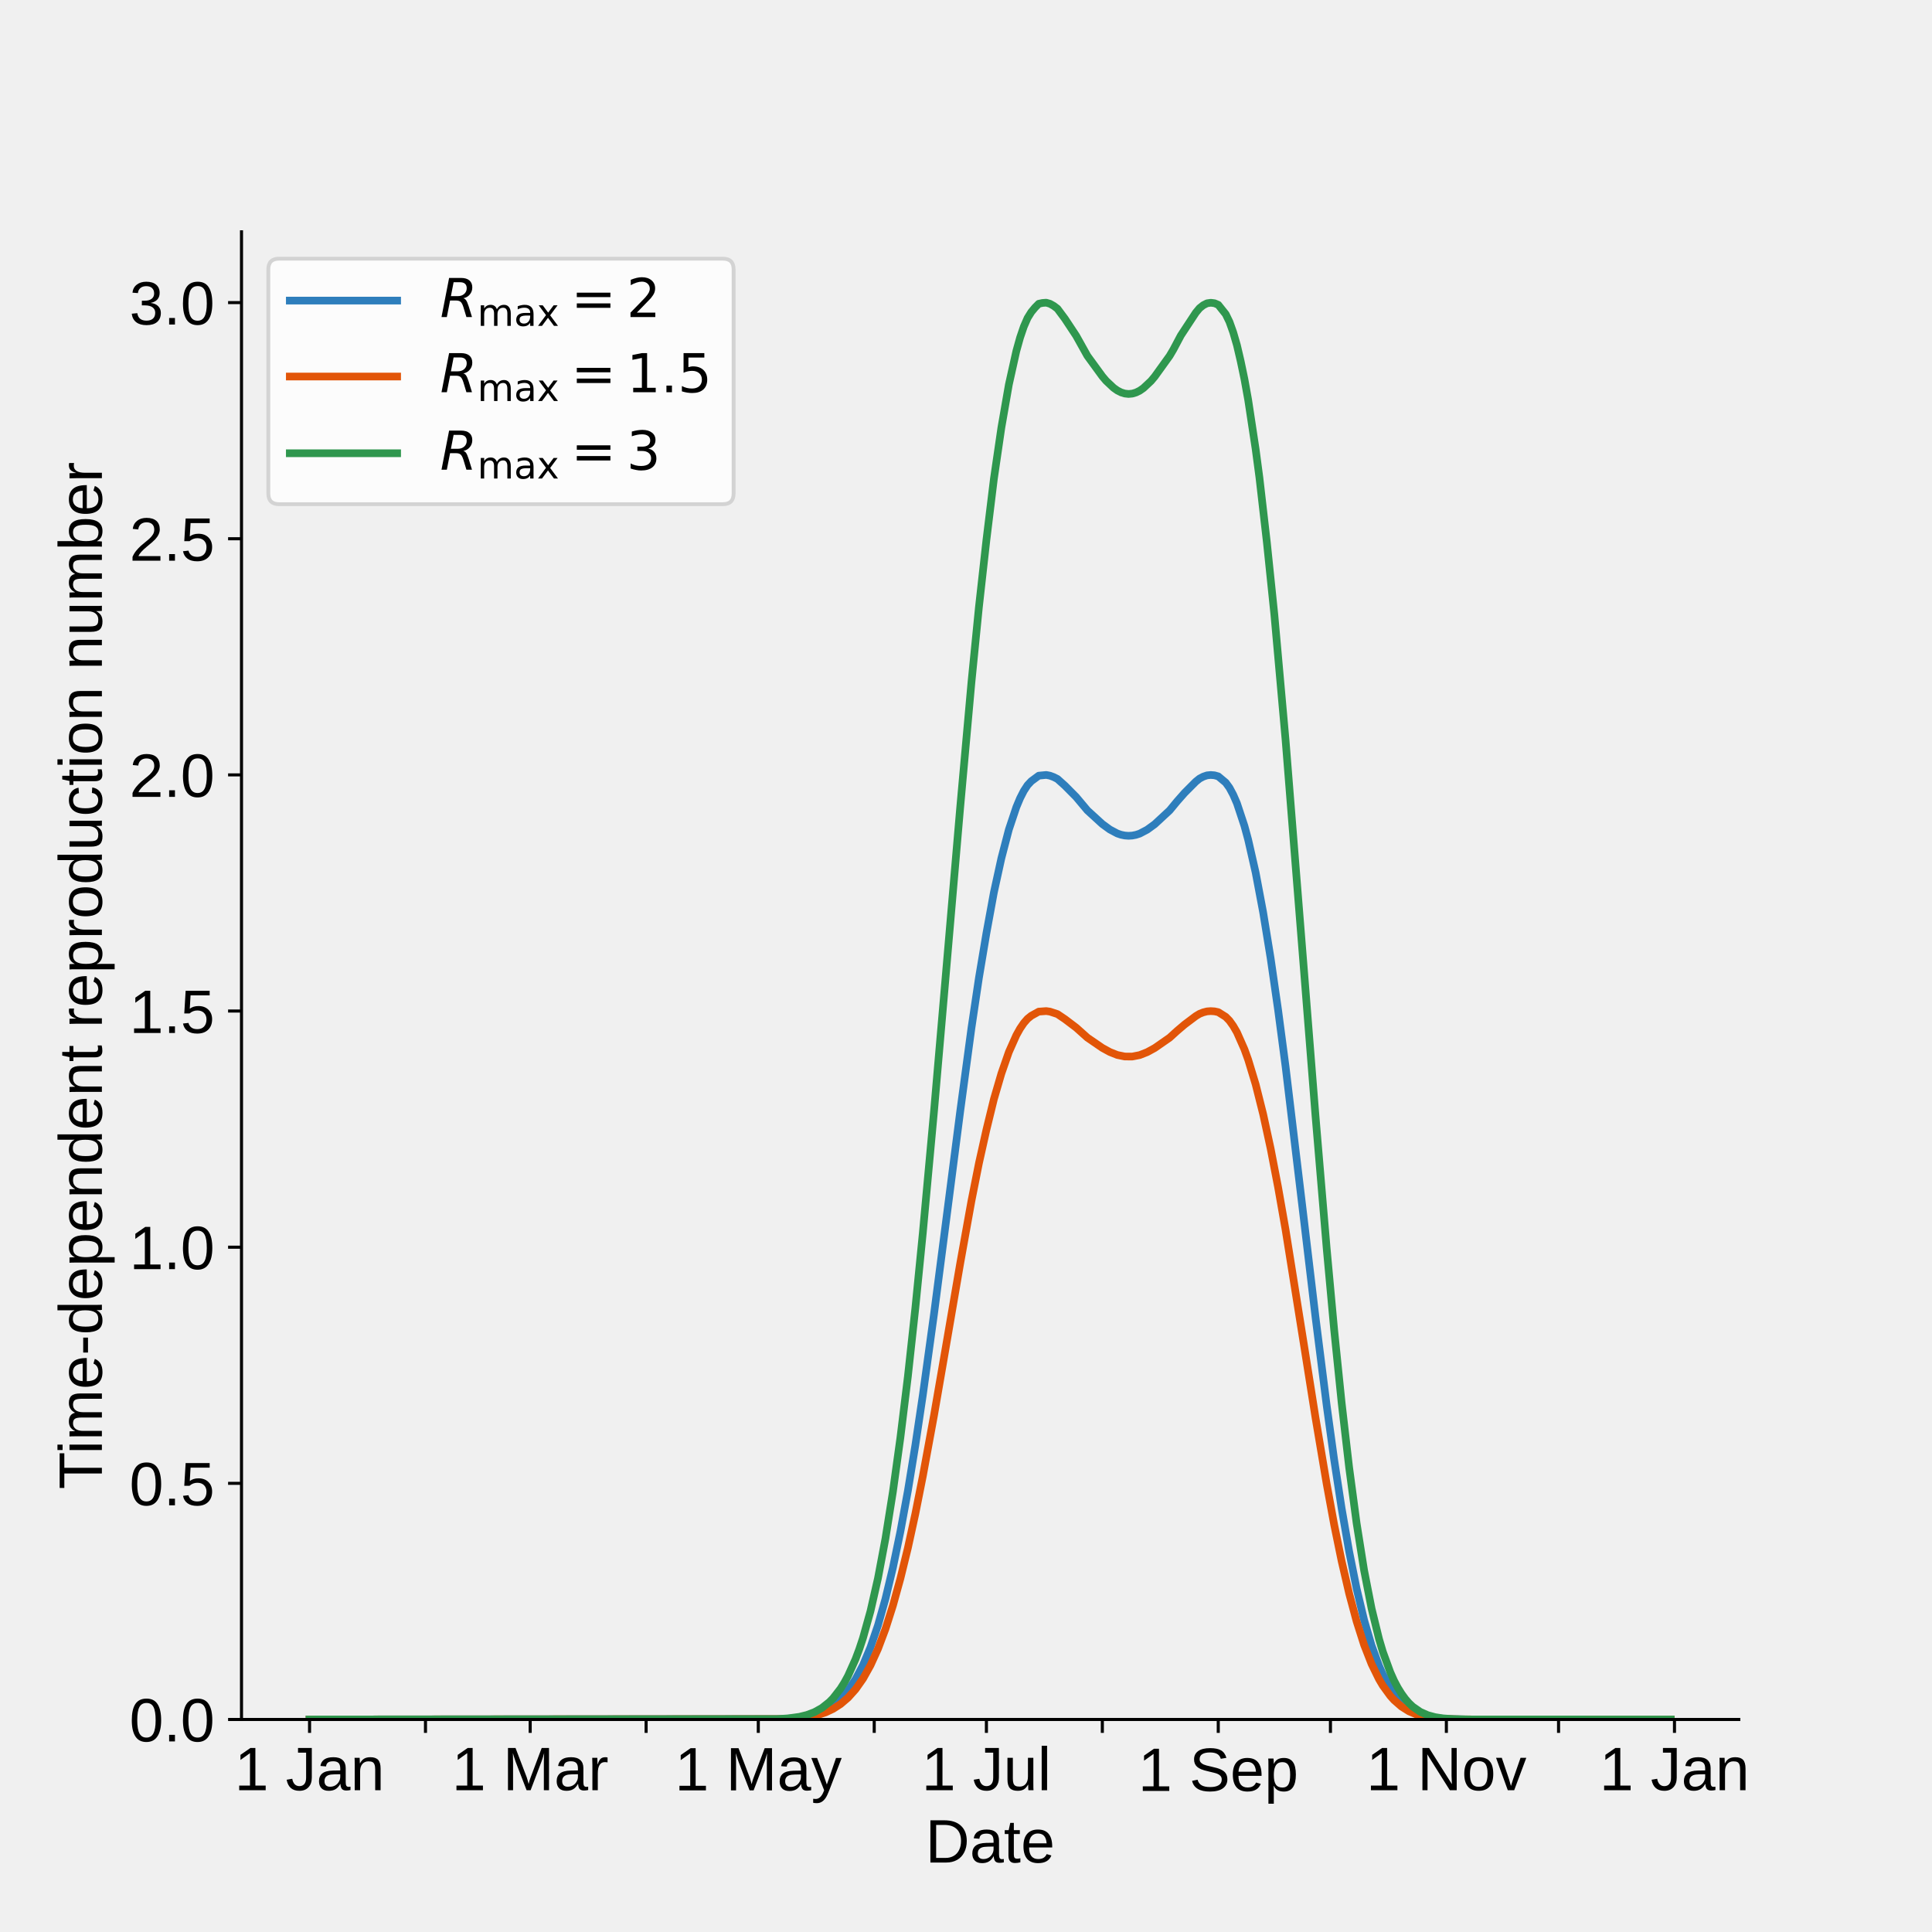
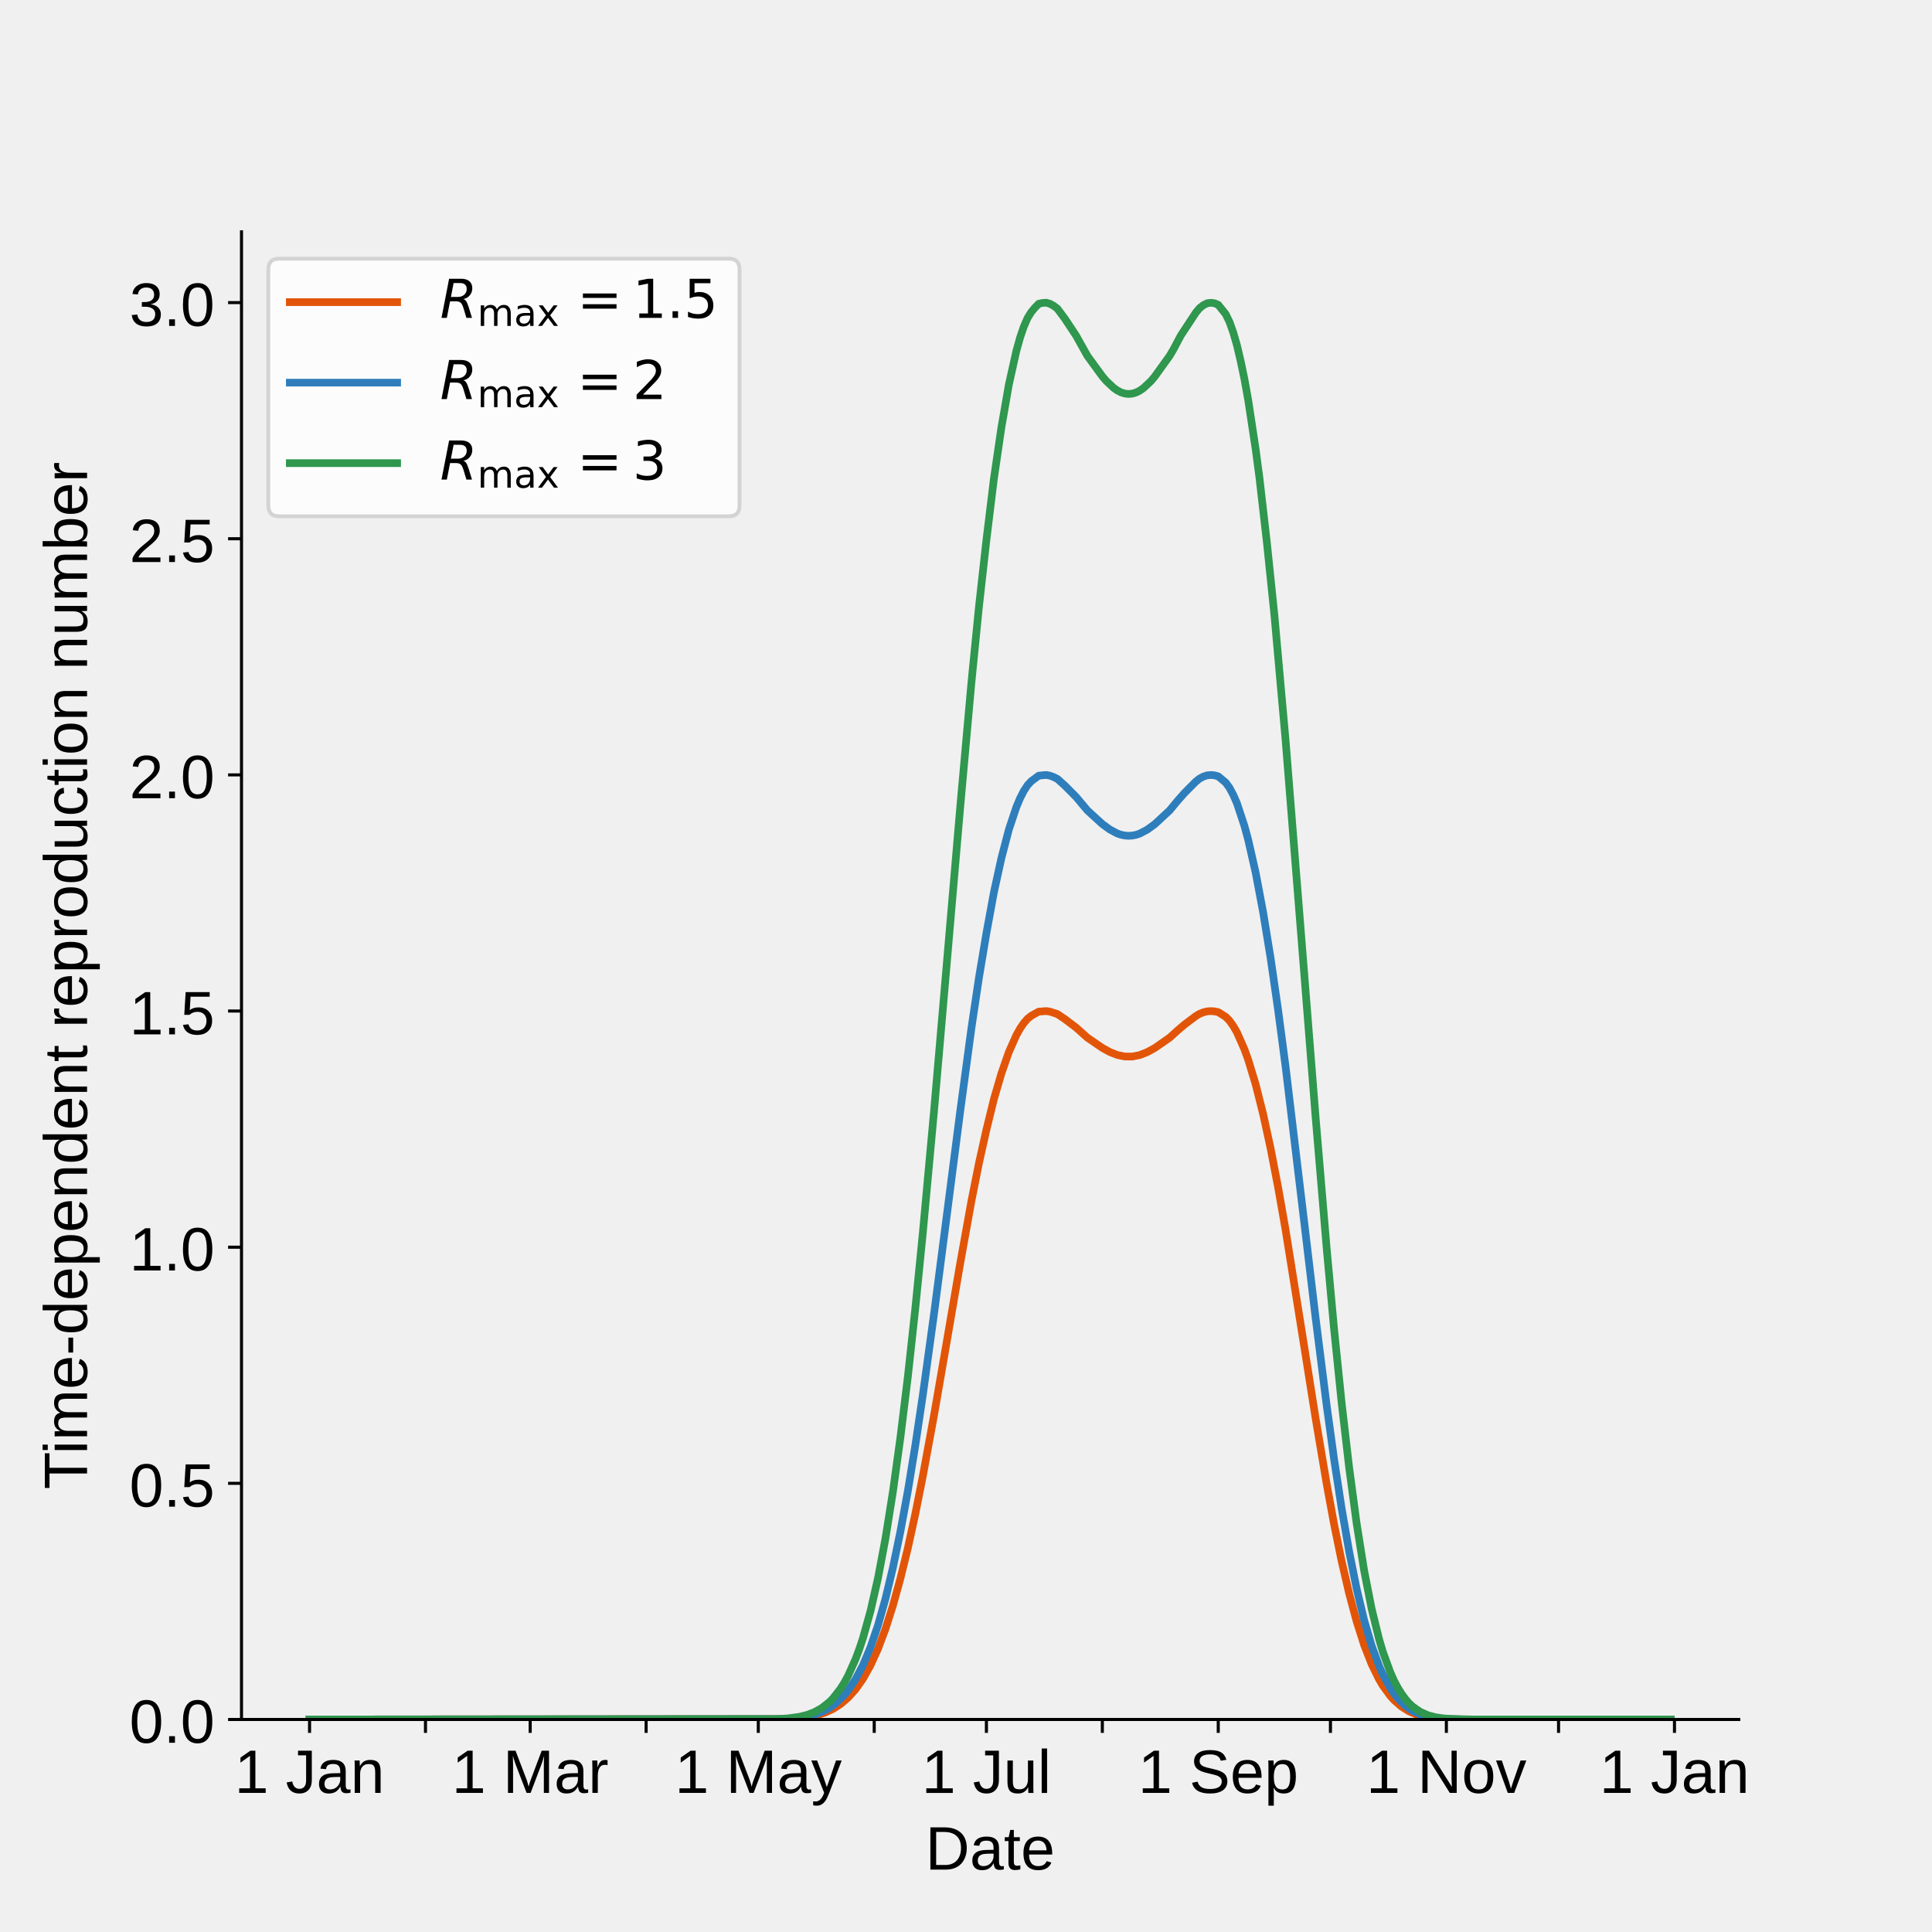
<svg xmlns="http://www.w3.org/2000/svg" xmlns:xlink="http://www.w3.org/1999/xlink" width="504pt" height="504pt" viewBox="0 0 504 504" version="1.1">
  <defs>
    <style type="text/css">*{stroke-linejoin: round; stroke-linecap: butt}</style>
  </defs>
  <g id="figure_1">
    <g id="patch_1">
      <path d="M 0 504  L 504 504  L 504 0  L 0 0  L 0 504  z " style="fill: none" />
    </g>
    <g id="axes_1">
      <g id="patch_2">
        <path d="M 63 448.56  L 453.6 448.56  L 453.6 60.48  L 63 60.48  L 63 448.56  z " style="fill: none" />
      </g>
      <g id="matplotlib.axis_1">
        <g id="xtick_1">
          <g id="line2d_1">
            <defs>
-               <path id="m775eaddfc2" d="M 0 0  L 0 3.5  " style="stroke: #000000; stroke-width: 0.8" />
+               <path id="m8ac2574756" d="M 0 0  L 0 3.5  " style="stroke: #000000; stroke-width: 0.8" />
            </defs>
            <g>
-               <use xlink:href="#m775eaddfc2" x="80.755" y="448.56" style="stroke: #000000; stroke-width: 0.8" />
+               <use xlink:href="#m8ac2574756" x="80.755" y="448.56" style="stroke: #000000; stroke-width: 0.8" />
            </g>
          </g>
          <g id="text_1">
-             <text style="font-size: 16px; font-family: 'Arial', sans-serif; text-anchor: middle" x="80.755" y="467.012" transform="rotate(-0 80.75454 467.0125)">1 Jan</text>
+             <text style="font-size: 16px; font-family: 'Arial', sans-serif; text-anchor: middle" x="80.755" y="467.716" transform="rotate(-0 80.75454 467.7163)">1 Jan</text>
          </g>
        </g>
        <g id="xtick_2">
          <g id="line2d_2">
            <g>
-               <use xlink:href="#m775eaddfc2" x="110.996" y="448.56" style="stroke: #000000; stroke-width: 0.8" />
+               <use xlink:href="#m8ac2574756" x="110.996" y="448.56" style="stroke: #000000; stroke-width: 0.8" />
            </g>
          </g>
        </g>
        <g id="xtick_3">
          <g id="line2d_3">
            <g>
-               <use xlink:href="#m775eaddfc2" x="138.31" y="448.56" style="stroke: #000000; stroke-width: 0.8" />
+               <use xlink:href="#m8ac2574756" x="138.31" y="448.56" style="stroke: #000000; stroke-width: 0.8" />
            </g>
          </g>
          <g id="text_2">
-             <text style="font-size: 16px; font-family: 'Arial', sans-serif; text-anchor: middle" x="138.31" y="467.012" transform="rotate(-0 138.3105 467.0125)">1 Mar</text>
+             <text style="font-size: 16px; font-family: 'Arial', sans-serif; text-anchor: middle" x="138.31" y="467.716" transform="rotate(-0 138.3105 467.7163)">1 Mar</text>
          </g>
        </g>
        <g id="xtick_4">
          <g id="line2d_4">
            <g>
-               <use xlink:href="#m775eaddfc2" x="168.552" y="448.56" style="stroke: #000000; stroke-width: 0.8" />
+               <use xlink:href="#m8ac2574756" x="168.552" y="448.56" style="stroke: #000000; stroke-width: 0.8" />
            </g>
          </g>
        </g>
        <g id="xtick_5">
          <g id="line2d_5">
            <g>
-               <use xlink:href="#m775eaddfc2" x="197.817" y="448.56" style="stroke: #000000; stroke-width: 0.8" />
+               <use xlink:href="#m8ac2574756" x="197.817" y="448.56" style="stroke: #000000; stroke-width: 0.8" />
            </g>
          </g>
          <g id="text_3">
-             <text style="font-size: 16px; font-family: 'Arial', sans-serif; text-anchor: middle" x="197.817" y="467.06" transform="rotate(-0 197.8175 467.06)">1 May</text>
+             <text style="font-size: 16px; font-family: 'Arial', sans-serif; text-anchor: middle" x="197.817" y="467.716" transform="rotate(-0 197.8175 467.7163)">1 May</text>
          </g>
        </g>
        <g id="xtick_6">
          <g id="line2d_6">
            <g>
-               <use xlink:href="#m775eaddfc2" x="228.059" y="448.56" style="stroke: #000000; stroke-width: 0.8" />
+               <use xlink:href="#m8ac2574756" x="228.059" y="448.56" style="stroke: #000000; stroke-width: 0.8" />
            </g>
          </g>
        </g>
        <g id="xtick_7">
          <g id="line2d_7">
            <g>
-               <use xlink:href="#m775eaddfc2" x="257.324" y="448.56" style="stroke: #000000; stroke-width: 0.8" />
+               <use xlink:href="#m8ac2574756" x="257.324" y="448.56" style="stroke: #000000; stroke-width: 0.8" />
            </g>
          </g>
          <g id="text_4">
-             <text style="font-size: 16px; font-family: 'Arial', sans-serif; text-anchor: middle" x="257.324" y="467.012" transform="rotate(-0 257.3245 467.0125)">1 Jul</text>
+             <text style="font-size: 16px; font-family: 'Arial', sans-serif; text-anchor: middle" x="257.324" y="467.717" transform="rotate(-0 257.3245 467.7175)">1 Jul</text>
          </g>
        </g>
        <g id="xtick_8">
          <g id="line2d_8">
            <g>
-               <use xlink:href="#m775eaddfc2" x="287.566" y="448.56" style="stroke: #000000; stroke-width: 0.8" />
+               <use xlink:href="#m8ac2574756" x="287.566" y="448.56" style="stroke: #000000; stroke-width: 0.8" />
            </g>
          </g>
        </g>
        <g id="xtick_9">
          <g id="line2d_9">
            <g>
-               <use xlink:href="#m775eaddfc2" x="317.807" y="448.56" style="stroke: #000000; stroke-width: 0.8" />
+               <use xlink:href="#m8ac2574756" x="317.807" y="448.56" style="stroke: #000000; stroke-width: 0.8" />
            </g>
          </g>
          <g id="text_5">
-             <text style="font-size: 16px; font-family: 'Arial', sans-serif; text-anchor: middle" x="317.807" y="467.207" transform="rotate(-0 317.807 467.2075)">1 Sep</text>
+             <text style="font-size: 16px; font-family: 'Arial', sans-serif; text-anchor: middle" x="317.807" y="467.716" transform="rotate(-0 317.807 467.7163)">1 Sep</text>
          </g>
        </g>
        <g id="xtick_10">
          <g id="line2d_10">
            <g>
-               <use xlink:href="#m775eaddfc2" x="347.073" y="448.56" style="stroke: #000000; stroke-width: 0.8" />
+               <use xlink:href="#m8ac2574756" x="347.073" y="448.56" style="stroke: #000000; stroke-width: 0.8" />
            </g>
          </g>
        </g>
        <g id="xtick_11">
          <g id="line2d_11">
            <g>
-               <use xlink:href="#m775eaddfc2" x="377.314" y="448.56" style="stroke: #000000; stroke-width: 0.8" />
+               <use xlink:href="#m8ac2574756" x="377.314" y="448.56" style="stroke: #000000; stroke-width: 0.8" />
            </g>
          </g>
          <g id="text_6">
-             <text style="font-size: 16px; font-family: 'Arial', sans-serif; text-anchor: middle" x="377.314" y="467.012" transform="rotate(-0 377.314 467.0125)">1 Nov</text>
+             <text style="font-size: 16px; font-family: 'Arial', sans-serif; text-anchor: middle" x="377.314" y="467.716" transform="rotate(-0 377.314 467.7163)">1 Nov</text>
          </g>
        </g>
        <g id="xtick_12">
          <g id="line2d_12">
            <g>
-               <use xlink:href="#m775eaddfc2" x="406.58" y="448.56" style="stroke: #000000; stroke-width: 0.8" />
+               <use xlink:href="#m8ac2574756" x="406.58" y="448.56" style="stroke: #000000; stroke-width: 0.8" />
            </g>
          </g>
        </g>
        <g id="xtick_13">
          <g id="line2d_13">
            <g>
-               <use xlink:href="#m775eaddfc2" x="436.821" y="448.56" style="stroke: #000000; stroke-width: 0.8" />
+               <use xlink:href="#m8ac2574756" x="436.821" y="448.56" style="stroke: #000000; stroke-width: 0.8" />
            </g>
          </g>
          <g id="text_7">
-             <text style="font-size: 16px; font-family: 'Arial', sans-serif; text-anchor: middle" x="436.821" y="467.012" transform="rotate(-0 436.821 467.0125)">1 Jan</text>
+             <text style="font-size: 16px; font-family: 'Arial', sans-serif; text-anchor: middle" x="436.821" y="467.716" transform="rotate(-0 436.821 467.7163)">1 Jan</text>
          </g>
        </g>
        <g id="text_8">
-           <text style="font-size: 16px; font-family: 'Arial', sans-serif; text-anchor: middle" x="258.3" y="485.88" transform="rotate(-0 258.3 485.88)">Date</text>
+           <text style="font-size: 16px; font-family: 'Arial', sans-serif; text-anchor: middle" x="258.3" y="487.717" transform="rotate(-0 258.3 487.7175)">Date</text>
        </g>
      </g>
      <g id="matplotlib.axis_2">
        <g id="ytick_1">
          <g id="line2d_14">
            <defs>
-               <path id="m5e42241972" d="M 0 0  L -3.5 0  " style="stroke: #000000; stroke-width: 0.8" />
+               <path id="m81b99fd29d" d="M 0 0  L -3.5 0  " style="stroke: #000000; stroke-width: 0.8" />
            </defs>
            <g>
-               <use xlink:href="#m5e42241972" x="63" y="448.56" style="stroke: #000000; stroke-width: 0.8" />
+               <use xlink:href="#m81b99fd29d" x="63" y="448.56" style="stroke: #000000; stroke-width: 0.8" />
            </g>
          </g>
          <g id="text_9">
-             <text style="font-size: 16px; font-family: 'Arial', sans-serif; text-anchor: end" x="56" y="454.286" transform="rotate(-0 56 454.2862)">0.0</text>
+             <text style="font-size: 16px; font-family: 'Arial', sans-serif; text-anchor: end" x="56" y="454.638" transform="rotate(-0 56 454.6381)">0.0</text>
          </g>
        </g>
        <g id="ytick_2">
          <g id="line2d_15">
            <g>
-               <use xlink:href="#m5e42241972" x="63" y="386.956" style="stroke: #000000; stroke-width: 0.8" />
+               <use xlink:href="#m81b99fd29d" x="63" y="386.956" style="stroke: #000000; stroke-width: 0.8" />
            </g>
          </g>
          <g id="text_10">
-             <text style="font-size: 16px; font-family: 'Arial', sans-serif; text-anchor: end" x="56" y="392.683" transform="rotate(-0 56 392.6826)">0.5</text>
+             <text style="font-size: 16px; font-family: 'Arial', sans-serif; text-anchor: end" x="56" y="393.035" transform="rotate(-0 56 393.0345)">0.5</text>
          </g>
        </g>
        <g id="ytick_3">
          <g id="line2d_16">
            <g>
-               <use xlink:href="#m5e42241972" x="63" y="325.353" style="stroke: #000000; stroke-width: 0.8" />
+               <use xlink:href="#m81b99fd29d" x="63" y="325.353" style="stroke: #000000; stroke-width: 0.8" />
            </g>
          </g>
          <g id="text_11">
-             <text style="font-size: 16px; font-family: 'Arial', sans-serif; text-anchor: end" x="56" y="331.079" transform="rotate(-0 56 331.079)">1.0</text>
+             <text style="font-size: 16px; font-family: 'Arial', sans-serif; text-anchor: end" x="56" y="331.431" transform="rotate(-0 56 331.4309)">1.0</text>
          </g>
        </g>
        <g id="ytick_4">
          <g id="line2d_17">
            <g>
-               <use xlink:href="#m5e42241972" x="63" y="263.749" style="stroke: #000000; stroke-width: 0.8" />
+               <use xlink:href="#m81b99fd29d" x="63" y="263.749" style="stroke: #000000; stroke-width: 0.8" />
            </g>
          </g>
          <g id="text_12">
-             <text style="font-size: 16px; font-family: 'Arial', sans-serif; text-anchor: end" x="56" y="269.475" transform="rotate(-0 56 269.4754)">1.5</text>
+             <text style="font-size: 16px; font-family: 'Arial', sans-serif; text-anchor: end" x="56" y="269.827" transform="rotate(-0 56 269.8273)">1.5</text>
          </g>
        </g>
        <g id="ytick_5">
          <g id="line2d_18">
            <g>
-               <use xlink:href="#m5e42241972" x="63" y="202.146" style="stroke: #000000; stroke-width: 0.8" />
+               <use xlink:href="#m81b99fd29d" x="63" y="202.146" style="stroke: #000000; stroke-width: 0.8" />
            </g>
          </g>
          <g id="text_13">
-             <text style="font-size: 16px; font-family: 'Arial', sans-serif; text-anchor: end" x="56" y="207.872" transform="rotate(-0 56 207.8718)">2.0</text>
+             <text style="font-size: 16px; font-family: 'Arial', sans-serif; text-anchor: end" x="56" y="208.224" transform="rotate(-0 56 208.2236)">2.0</text>
          </g>
        </g>
        <g id="ytick_6">
          <g id="line2d_19">
            <g>
-               <use xlink:href="#m5e42241972" x="63" y="140.542" style="stroke: #000000; stroke-width: 0.8" />
+               <use xlink:href="#m81b99fd29d" x="63" y="140.542" style="stroke: #000000; stroke-width: 0.8" />
            </g>
          </g>
          <g id="text_14">
-             <text style="font-size: 16px; font-family: 'Arial', sans-serif; text-anchor: end" x="56" y="146.268" transform="rotate(-0 56 146.2681)">2.5</text>
+             <text style="font-size: 16px; font-family: 'Arial', sans-serif; text-anchor: end" x="56" y="146.62" transform="rotate(-0 56 146.62)">2.5</text>
          </g>
        </g>
        <g id="ytick_7">
          <g id="line2d_20">
            <g>
-               <use xlink:href="#m5e42241972" x="63" y="78.938" style="stroke: #000000; stroke-width: 0.8" />
+               <use xlink:href="#m81b99fd29d" x="63" y="78.938" style="stroke: #000000; stroke-width: 0.8" />
            </g>
          </g>
          <g id="text_15">
-             <text style="font-size: 16px; font-family: 'Arial', sans-serif; text-anchor: end" x="56" y="84.665" transform="rotate(-0 56 84.66453)">3.0</text>
+             <text style="font-size: 16px; font-family: 'Arial', sans-serif; text-anchor: end" x="56" y="85.016" transform="rotate(-0 56 85.01641)">3.0</text>
          </g>
        </g>
        <g id="text_16">
-           <text style="font-size: 16px; font-family: 'Arial', sans-serif; text-anchor: middle" x="26.58" y="254.52" transform="rotate(-90 26.58 254.52)">Time-dependent reproduction number</text>
+           <text style="font-size: 16px; font-family: 'Arial', sans-serif; text-anchor: middle" x="22.711" y="254.52" transform="rotate(-90 22.71125 254.52)">Time-dependent reproduction number</text>
        </g>
      </g>
      <g id="line2d_21">
-         <path d="M 80.755 448.56  L 203.671 448.459  L 207.573 448.207  L 210.499 447.775  L 212.45 447.288  L 214.401 446.564  L 216.352 445.533  L 218.303 444.086  L 220.255 442.161  L 221.23 440.97  L 223.181 438.07  L 225.132 434.373  L 227.083 429.718  L 229.034 424.009  L 230.985 417.101  L 232.936 408.934  L 234.887 399.531  L 236.838 388.913  L 238.79 376.99  L 240.741 363.902  L 243.667 342.696  L 246.594 320.139  L 250.496 289.862  L 253.422 268.173  L 255.373 255.087  L 257.324 243.437  L 259.276 232.796  L 261.227 223.893  L 263.178 216.412  L 265.129 210.57  L 266.104 208.237  L 267.08 206.325  L 268.055 204.834  L 269.031 203.789  L 270.982 202.347  L 272.933 202.16  L 273.908 202.35  L 274.884 202.714  L 275.859 203.207  L 277.81 204.959  L 280.737 207.911  L 283.664 211.403  L 287.566 214.97  L 289.517 216.392  L 291.468 217.427  L 292.443 217.759  L 293.419 217.962  L 294.394 218.034  L 295.37 217.975  L 296.345 217.785  L 297.321 217.464  L 299.272 216.44  L 301.223 215.021  L 305.125 211.406  L 307.076 209.042  L 309.027 206.832  L 311.954 203.896  L 312.929 203.111  L 313.905 202.597  L 314.88 202.266  L 315.856 202.172  L 316.831 202.254  L 317.807 202.53  L 319.758 204.161  L 320.734 205.5  L 321.709 207.321  L 322.685 209.564  L 324.636 215.455  L 325.611 219.063  L 327.562 227.642  L 329.513 237.99  L 331.464 249.943  L 333.415 263.444  L 335.366 278.231  L 340.244 318.948  L 343.171 343.567  L 346.097 366.697  L 348.048 380.837  L 349.999 393.525  L 351.95 404.731  L 353.901 414.438  L 355.852 422.62  L 357.803 429.263  L 359.755 434.577  L 360.73 436.771  L 362.681 440.338  L 363.657 441.799  L 364.632 443.029  L 366.583 444.967  L 368.534 446.328  L 370.485 447.228  L 372.436 447.806  L 374.387 448.155  L 377.314 448.421  L 382.192 448.547  L 402.678 448.56  L 435.845 448.56  L 435.845 448.56  " clip-path="url(#p83195f610a)" style="fill: none; stroke: #2e7ebc; stroke-width: 2; stroke-linecap: square" />
+         <path d="M 80.755 448.56  L 204.646 448.453  L 208.548 448.211  L 211.475 447.808  L 213.426 447.359  L 215.377 446.71  L 217.328 445.792  L 219.279 444.536  L 221.23 442.868  L 223.181 440.693  L 225.132 437.92  L 227.083 434.429  L 229.034 430.147  L 230.985 424.966  L 232.936 418.84  L 234.887 411.788  L 236.838 403.825  L 238.79 394.883  L 240.741 385.067  L 243.667 369.162  L 246.594 352.244  L 250.496 329.536  L 253.422 313.27  L 255.373 303.455  L 257.324 294.718  L 259.276 286.737  L 261.227 280.06  L 263.178 274.449  L 265.129 270.067  L 266.104 268.318  L 267.08 266.884  L 268.055 265.766  L 269.031 264.982  L 270.982 263.9  L 272.933 263.76  L 273.908 263.903  L 275.859 264.545  L 277.81 265.859  L 280.737 268.073  L 283.664 270.692  L 287.566 273.367  L 289.517 274.434  L 291.468 275.21  L 293.419 275.612  L 295.37 275.621  L 297.321 275.238  L 299.272 274.47  L 301.223 273.406  L 305.125 270.695  L 307.076 268.921  L 309.027 267.264  L 311.954 265.062  L 312.929 264.474  L 313.905 264.088  L 314.88 263.84  L 315.856 263.769  L 316.831 263.831  L 317.807 264.037  L 319.758 265.261  L 320.734 266.265  L 321.709 267.631  L 322.685 269.313  L 324.636 273.731  L 325.611 276.437  L 327.562 282.872  L 329.513 290.633  L 331.464 299.597  L 333.415 309.723  L 335.366 320.813  L 340.244 351.351  L 343.171 369.815  L 346.097 387.162  L 348.048 397.768  L 349.999 407.284  L 351.95 415.688  L 353.901 422.969  L 355.852 429.105  L 357.803 434.087  L 359.755 438.073  L 360.73 439.718  L 362.681 442.394  L 363.657 443.489  L 365.608 445.194  L 367.559 446.426  L 369.51 447.255  L 371.461 447.804  L 373.412 448.142  L 376.338 448.408  L 381.216 448.543  L 397.8 448.56  L 435.845 448.56  L 435.845 448.56  " clip-path="url(#pc5e4d01ef0)" style="fill: none; stroke: #e25508; stroke-width: 2; stroke-linecap: square" />
      </g>
      <g id="line2d_22">
-         <path d="M 80.755 448.56  L 204.646 448.453  L 208.548 448.211  L 211.475 447.808  L 213.426 447.359  L 215.377 446.71  L 217.328 445.792  L 219.279 444.536  L 221.23 442.868  L 223.181 440.693  L 225.132 437.92  L 227.083 434.429  L 229.034 430.147  L 230.985 424.966  L 232.936 418.84  L 234.887 411.788  L 236.838 403.825  L 238.79 394.883  L 240.741 385.067  L 243.667 369.162  L 246.594 352.244  L 250.496 329.536  L 253.422 313.27  L 255.373 303.455  L 257.324 294.718  L 259.276 286.737  L 261.227 280.06  L 263.178 274.449  L 265.129 270.067  L 266.104 268.318  L 267.08 266.884  L 268.055 265.766  L 269.031 264.982  L 270.982 263.9  L 272.933 263.76  L 273.908 263.903  L 275.859 264.545  L 277.81 265.859  L 280.737 268.073  L 283.664 270.692  L 287.566 273.367  L 289.517 274.434  L 291.468 275.21  L 293.419 275.612  L 295.37 275.621  L 297.321 275.238  L 299.272 274.47  L 301.223 273.406  L 305.125 270.695  L 307.076 268.921  L 309.027 267.264  L 311.954 265.062  L 312.929 264.474  L 313.905 264.088  L 314.88 263.84  L 315.856 263.769  L 316.831 263.831  L 317.807 264.037  L 319.758 265.261  L 320.734 266.265  L 321.709 267.631  L 322.685 269.313  L 324.636 273.731  L 325.611 276.437  L 327.562 282.872  L 329.513 290.633  L 331.464 299.597  L 333.415 309.723  L 335.366 320.813  L 340.244 351.351  L 343.171 369.815  L 346.097 387.162  L 348.048 397.768  L 349.999 407.284  L 351.95 415.688  L 353.901 422.969  L 355.852 429.105  L 357.803 434.087  L 359.755 438.073  L 360.73 439.718  L 362.681 442.394  L 363.657 443.489  L 365.608 445.194  L 367.559 446.426  L 369.51 447.255  L 371.461 447.804  L 373.412 448.142  L 376.338 448.408  L 381.216 448.543  L 397.8 448.56  L 435.845 448.56  L 435.845 448.56  " clip-path="url(#p83195f610a)" style="fill: none; stroke: #e25508; stroke-width: 2; stroke-linecap: square" />
+         <path d="M 80.755 448.56  L 203.671 448.459  L 207.573 448.207  L 210.499 447.775  L 212.45 447.288  L 214.401 446.564  L 216.352 445.533  L 218.303 444.086  L 220.255 442.161  L 221.23 440.97  L 223.181 438.07  L 225.132 434.373  L 227.083 429.718  L 229.034 424.009  L 230.985 417.101  L 232.936 408.934  L 234.887 399.531  L 236.838 388.913  L 238.79 376.99  L 240.741 363.902  L 243.667 342.696  L 246.594 320.139  L 250.496 289.862  L 253.422 268.173  L 255.373 255.087  L 257.324 243.437  L 259.276 232.796  L 261.227 223.893  L 263.178 216.412  L 265.129 210.57  L 266.104 208.237  L 267.08 206.325  L 268.055 204.834  L 269.031 203.789  L 270.982 202.347  L 272.933 202.16  L 273.908 202.35  L 274.884 202.714  L 275.859 203.207  L 277.81 204.959  L 280.737 207.911  L 283.664 211.403  L 287.566 214.97  L 289.517 216.392  L 291.468 217.427  L 292.443 217.759  L 293.419 217.962  L 294.394 218.034  L 295.37 217.975  L 296.345 217.785  L 297.321 217.464  L 299.272 216.44  L 301.223 215.021  L 305.125 211.406  L 307.076 209.042  L 309.027 206.832  L 311.954 203.896  L 312.929 203.111  L 313.905 202.597  L 314.88 202.266  L 315.856 202.172  L 316.831 202.254  L 317.807 202.53  L 319.758 204.161  L 320.734 205.5  L 321.709 207.321  L 322.685 209.564  L 324.636 215.455  L 325.611 219.063  L 327.562 227.642  L 329.513 237.99  L 331.464 249.943  L 333.415 263.444  L 335.366 278.231  L 340.244 318.948  L 343.171 343.567  L 346.097 366.697  L 348.048 380.837  L 349.999 393.525  L 351.95 404.731  L 353.901 414.438  L 355.852 422.62  L 357.803 429.263  L 359.755 434.577  L 360.73 436.771  L 362.681 440.338  L 363.657 441.799  L 364.632 443.029  L 366.583 444.967  L 368.534 446.328  L 370.485 447.228  L 372.436 447.806  L 374.387 448.155  L 377.314 448.421  L 382.192 448.547  L 402.678 448.56  L 435.845 448.56  L 435.845 448.56  " clip-path="url(#pc5e4d01ef0)" style="fill: none; stroke: #2e7ebc; stroke-width: 2; stroke-linecap: square" />
      </g>
      <g id="line2d_23">
-         <path d="M 80.755 448.56  L 202.695 448.453  L 205.622 448.267  L 208.548 447.861  L 210.499 447.383  L 212.45 446.652  L 214.401 445.566  L 216.352 444.019  L 217.328 443.023  L 219.279 440.512  L 220.255 438.962  L 221.23 437.175  L 223.181 432.825  L 224.157 430.22  L 225.132 427.279  L 227.083 420.297  L 229.034 411.734  L 230.985 401.372  L 232.936 389.12  L 234.887 375.016  L 236.838 359.09  L 238.79 341.205  L 240.741 321.573  L 243.667 289.764  L 246.594 255.928  L 250.496 210.512  L 253.422 177.98  L 255.373 158.35  L 257.324 140.876  L 259.276 124.914  L 261.227 111.56  L 263.178 100.338  L 265.129 91.575  L 266.104 88.076  L 267.08 85.207  L 268.055 82.972  L 269.031 81.404  L 270.006 80.229  L 270.982 79.241  L 271.957 79.031  L 272.933 78.96  L 273.908 79.245  L 274.884 79.791  L 275.859 80.53  L 277.81 83.158  L 280.737 87.586  L 283.664 92.825  L 287.566 98.175  L 288.541 99.328  L 290.492 101.167  L 291.468 101.86  L 292.443 102.359  L 293.419 102.663  L 294.394 102.771  L 295.37 102.683  L 296.345 102.398  L 297.321 101.916  L 298.297 101.237  L 300.248 99.406  L 301.223 98.252  L 305.125 92.829  L 306.101 91.174  L 308.052 87.501  L 311.954 81.564  L 312.929 80.387  L 313.905 79.616  L 314.88 79.12  L 315.856 78.979  L 316.831 79.102  L 317.807 79.514  L 319.758 81.962  L 320.734 83.971  L 321.709 86.701  L 322.685 90.066  L 323.66 94.237  L 324.636 98.902  L 325.611 104.314  L 327.562 117.183  L 328.538 124.522  L 330.489 141.509  L 332.44 160.335  L 335.366 193.067  L 340.244 254.143  L 343.171 291.071  L 346.097 325.765  L 348.048 346.976  L 349.999 366.008  L 351.95 382.816  L 353.901 397.377  L 355.852 409.65  L 357.803 419.614  L 359.755 427.585  L 360.73 430.877  L 362.681 436.228  L 363.657 438.419  L 364.632 440.263  L 365.608 441.828  L 366.583 443.17  L 367.559 444.291  L 368.534 445.213  L 370.485 446.561  L 372.436 447.429  L 374.387 447.953  L 376.338 448.257  L 379.265 448.47  L 384.143 448.555  L 423.164 448.56  L 435.845 448.56  L 435.845 448.56  " clip-path="url(#p83195f610a)" style="fill: none; stroke: #2f974e; stroke-width: 2; stroke-linecap: square" />
+         <path d="M 80.755 448.56  L 202.695 448.453  L 205.622 448.267  L 208.548 447.861  L 210.499 447.383  L 212.45 446.652  L 214.401 445.566  L 216.352 444.019  L 217.328 443.023  L 219.279 440.512  L 220.255 438.962  L 221.23 437.175  L 223.181 432.825  L 224.157 430.22  L 225.132 427.279  L 227.083 420.297  L 229.034 411.734  L 230.985 401.372  L 232.936 389.12  L 234.887 375.016  L 236.838 359.09  L 238.79 341.205  L 240.741 321.573  L 243.667 289.764  L 246.594 255.928  L 250.496 210.512  L 253.422 177.98  L 255.373 158.35  L 257.324 140.876  L 259.276 124.914  L 261.227 111.56  L 263.178 100.338  L 265.129 91.575  L 266.104 88.076  L 267.08 85.207  L 268.055 82.972  L 269.031 81.404  L 270.006 80.229  L 270.982 79.241  L 271.957 79.031  L 272.933 78.96  L 273.908 79.245  L 274.884 79.791  L 275.859 80.53  L 277.81 83.158  L 280.737 87.586  L 283.664 92.825  L 287.566 98.175  L 288.541 99.328  L 290.492 101.167  L 291.468 101.86  L 292.443 102.359  L 293.419 102.663  L 294.394 102.771  L 295.37 102.683  L 296.345 102.398  L 297.321 101.916  L 298.297 101.237  L 300.248 99.406  L 301.223 98.252  L 305.125 92.829  L 306.101 91.174  L 308.052 87.501  L 311.954 81.564  L 312.929 80.387  L 313.905 79.616  L 314.88 79.12  L 315.856 78.979  L 316.831 79.102  L 317.807 79.514  L 319.758 81.962  L 320.734 83.971  L 321.709 86.701  L 322.685 90.066  L 323.66 94.237  L 324.636 98.902  L 325.611 104.314  L 327.562 117.183  L 328.538 124.522  L 330.489 141.509  L 332.44 160.335  L 335.366 193.067  L 340.244 254.143  L 343.171 291.071  L 346.097 325.765  L 348.048 346.976  L 349.999 366.008  L 351.95 382.816  L 353.901 397.377  L 355.852 409.65  L 357.803 419.614  L 359.755 427.585  L 360.73 430.877  L 362.681 436.228  L 363.657 438.419  L 364.632 440.263  L 365.608 441.828  L 366.583 443.17  L 367.559 444.291  L 368.534 445.213  L 370.485 446.561  L 372.436 447.429  L 374.387 447.953  L 376.338 448.257  L 379.265 448.47  L 384.143 448.555  L 423.164 448.56  L 435.845 448.56  L 435.845 448.56  " clip-path="url(#pc5e4d01ef0)" style="fill: none; stroke: #2f974e; stroke-width: 2; stroke-linecap: square" />
      </g>
      <g id="patch_3">
        <path d="M 63 448.56  L 63 60.48  " style="fill: none; stroke: #000000; stroke-width: 0.8; stroke-linejoin: miter; stroke-linecap: square" />
      </g>
      <g id="patch_4">
        <path d="M 63 448.56  L 453.6 448.56  " style="fill: none; stroke: #000000; stroke-width: 0.8; stroke-linejoin: miter; stroke-linecap: square" />
      </g>
      <g id="legend_1">
        <g id="patch_5">
-           <path d="M 72.8 131.523  L 188.58 131.523  Q 191.38 131.523 191.38 128.723  L 191.38 70.28  Q 191.38 67.48 188.58 67.48  L 72.8 67.48  Q 70 67.48 70 70.28  L 70 128.723  Q 70 131.523 72.8 131.523  z " style="fill: #ffffff; opacity: 0.8; stroke: #cccccc; stroke-linejoin: miter" />
+           <path d="M 72.8 134.683  L 190.12 134.683  Q 192.92 134.683 192.92 131.883  L 192.92 70.28  Q 192.92 67.48 190.12 67.48  L 72.8 67.48  Q 70 67.48 70 70.28  L 70 131.883  Q 70 134.683 72.8 134.683  z " style="fill: #ffffff; opacity: 0.8; stroke: #cccccc; stroke-linejoin: miter" />
        </g>
        <g id="line2d_24">
-           <path d="M 75.6 78.418  L 89.6 78.418  L 103.6 78.418  " style="fill: none; stroke: #2e7ebc; stroke-width: 2; stroke-linecap: square" />
+           <path d="M 75.6 78.818  L 89.6 78.818  L 103.6 78.818  " style="fill: none; stroke: #e25508; stroke-width: 2; stroke-linecap: square" />
        </g>
        <g id="text_17">
-           <g transform="translate(114.8 83.3175)">
+           <g transform="translate(114.8 83.71781)">
+             <text>
+               <tspan x="0" y="-0.797" style="font-style: oblique; font-size: 14px; font-family: 'DejaVu Sans'">R</tspan>
+               <tspan x="9.728" y="1.303" style="font-size: 9.8px; font-family: 'DejaVu Sans'">m</tspan>
+               <tspan x="19.274" y="1.303" style="font-size: 9.8px; font-family: 'DejaVu Sans'">a</tspan>
+               <tspan x="25.279" y="1.303" style="font-size: 9.8px; font-family: 'DejaVu Sans'">x</tspan>
+               <tspan x="35.78" y="-0.797" style="font-size: 14px; font-family: 'DejaVu Sans'">=</tspan>
+               <tspan x="50.238" y="-0.797" style="font-size: 14px; font-family: 'DejaVu Sans'">1</tspan>
+               <tspan x="59.146" y="-0.797" style="font-size: 14px; font-family: 'DejaVu Sans'">.</tspan>
+               <tspan x="63.596" y="-0.797" style="font-size: 14px; font-family: 'DejaVu Sans'">5</tspan>
+             </text>
+           </g>
+         </g>
+         <g id="line2d_25">
+           <path d="M 75.6 99.819  L 89.6 99.819  L 103.6 99.819  " style="fill: none; stroke: #2e7ebc; stroke-width: 2; stroke-linecap: square" />
+         </g>
+         <g id="text_18">
+           <g transform="translate(114.8 104.7189)">
            <text>
              <tspan x="0" y="-0.609" style="font-style: oblique; font-size: 14px; font-family: 'DejaVu Sans'">R</tspan>
-               <tspan x="9.728" y="1.688" style="font-size: 9.8px; font-family: 'DejaVu Sans'">m</tspan>
-               <tspan x="19.274" y="1.688" style="font-size: 9.8px; font-family: 'DejaVu Sans'">a</tspan>
-               <tspan x="25.279" y="1.688" style="font-size: 9.8px; font-family: 'DejaVu Sans'">x</tspan>
-               <tspan x="34.189" y="-0.609" style="font-size: 14px; font-family: 'DejaVu Sans'">=</tspan>
-               <tspan x="48.647" y="-0.609" style="font-size: 14px; font-family: 'DejaVu Sans'">2</tspan>
+               <tspan x="9.728" y="1.491" style="font-size: 9.8px; font-family: 'DejaVu Sans'">m</tspan>
+               <tspan x="19.274" y="1.491" style="font-size: 9.8px; font-family: 'DejaVu Sans'">a</tspan>
+               <tspan x="25.279" y="1.491" style="font-size: 9.8px; font-family: 'DejaVu Sans'">x</tspan>
+               <tspan x="35.78" y="-0.609" style="font-size: 14px; font-family: 'DejaVu Sans'">=</tspan>
+               <tspan x="50.238" y="-0.609" style="font-size: 14px; font-family: 'DejaVu Sans'">2</tspan>
            </text>
          </g>
        </g>
-         <g id="line2d_25">
-           <path d="M 75.6 98.221  L 89.6 98.221  L 103.6 98.221  " style="fill: none; stroke: #e25508; stroke-width: 2; stroke-linecap: square" />
-         </g>
-         <g id="text_18">
-           <g transform="translate(114.8 103.1209)">
-             <text>
-               <tspan x="0" y="-0.797" style="font-style: oblique; font-size: 14px; font-family: 'DejaVu Sans'">R</tspan>
-               <tspan x="9.728" y="1.5" style="font-size: 9.8px; font-family: 'DejaVu Sans'">m</tspan>
-               <tspan x="19.274" y="1.5" style="font-size: 9.8px; font-family: 'DejaVu Sans'">a</tspan>
-               <tspan x="25.279" y="1.5" style="font-size: 9.8px; font-family: 'DejaVu Sans'">x</tspan>
-               <tspan x="34.189" y="-0.797" style="font-size: 14px; font-family: 'DejaVu Sans'">=</tspan>
-               <tspan x="48.647" y="-0.797" style="font-size: 14px; font-family: 'DejaVu Sans'">1</tspan>
-               <tspan x="57.554" y="-0.797" style="font-size: 14px; font-family: 'DejaVu Sans'">.</tspan>
-               <tspan x="62.005" y="-0.797" style="font-size: 14px; font-family: 'DejaVu Sans'">5</tspan>
-             </text>
-           </g>
-         </g>
        <g id="line2d_26">
-           <path d="M 75.6 118.241  L 89.6 118.241  L 103.6 118.241  " style="fill: none; stroke: #2f974e; stroke-width: 2; stroke-linecap: square" />
+           <path d="M 75.6 120.82  L 89.6 120.82  L 103.6 120.82  " style="fill: none; stroke: #2f974e; stroke-width: 2; stroke-linecap: square" />
        </g>
        <g id="text_19">
-           <g transform="translate(114.8 123.1409)">
+           <g transform="translate(114.8 125.72)">
            <text>
              <tspan x="0" y="-0.609" style="font-style: oblique; font-size: 14px; font-family: 'DejaVu Sans'">R</tspan>
-               <tspan x="9.728" y="1.688" style="font-size: 9.8px; font-family: 'DejaVu Sans'">m</tspan>
-               <tspan x="19.274" y="1.688" style="font-size: 9.8px; font-family: 'DejaVu Sans'">a</tspan>
-               <tspan x="25.279" y="1.688" style="font-size: 9.8px; font-family: 'DejaVu Sans'">x</tspan>
-               <tspan x="34.189" y="-0.609" style="font-size: 14px; font-family: 'DejaVu Sans'">=</tspan>
-               <tspan x="48.647" y="-0.609" style="font-size: 14px; font-family: 'DejaVu Sans'">3</tspan>
+               <tspan x="9.728" y="1.491" style="font-size: 9.8px; font-family: 'DejaVu Sans'">m</tspan>
+               <tspan x="19.274" y="1.491" style="font-size: 9.8px; font-family: 'DejaVu Sans'">a</tspan>
+               <tspan x="25.279" y="1.491" style="font-size: 9.8px; font-family: 'DejaVu Sans'">x</tspan>
+               <tspan x="35.78" y="-0.609" style="font-size: 14px; font-family: 'DejaVu Sans'">=</tspan>
+               <tspan x="50.238" y="-0.609" style="font-size: 14px; font-family: 'DejaVu Sans'">3</tspan>
            </text>
          </g>
        </g>
      </g>
    </g>
  </g>
  <defs>
-     <clipPath id="p83195f610a">
+     <clipPath id="pc5e4d01ef0">
      <rect x="63" y="60.48" width="390.6" height="388.08" />
    </clipPath>
  </defs>
</svg>
